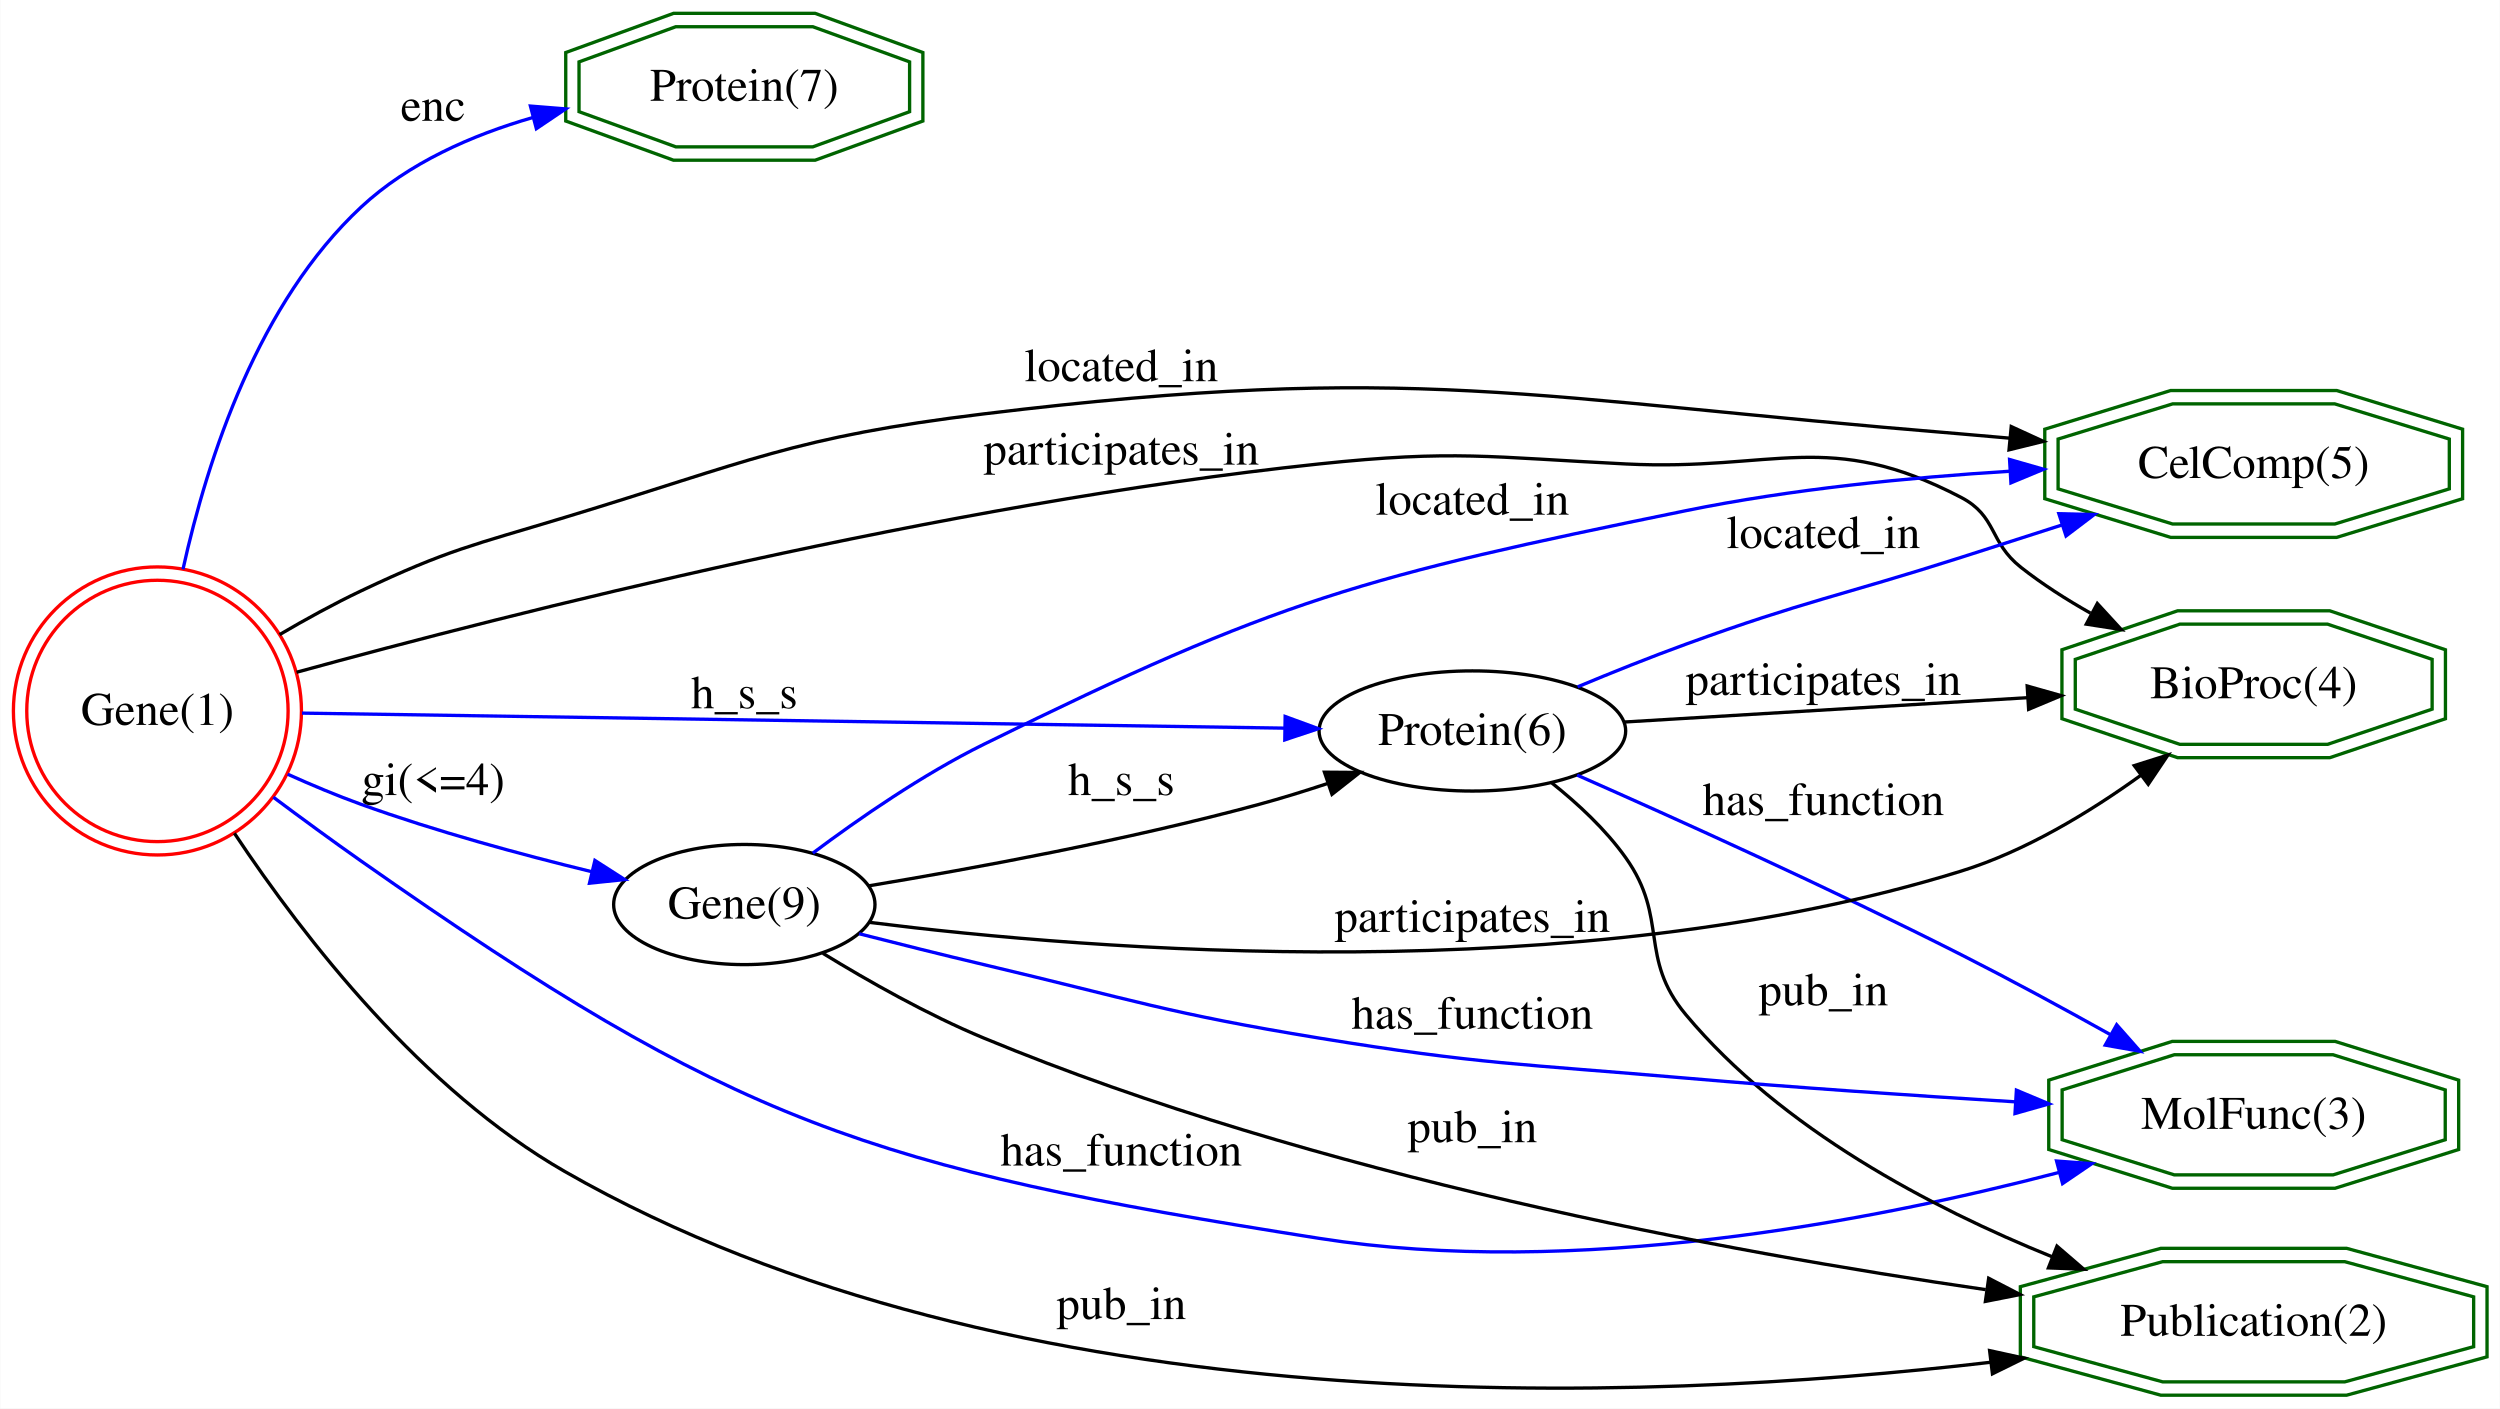
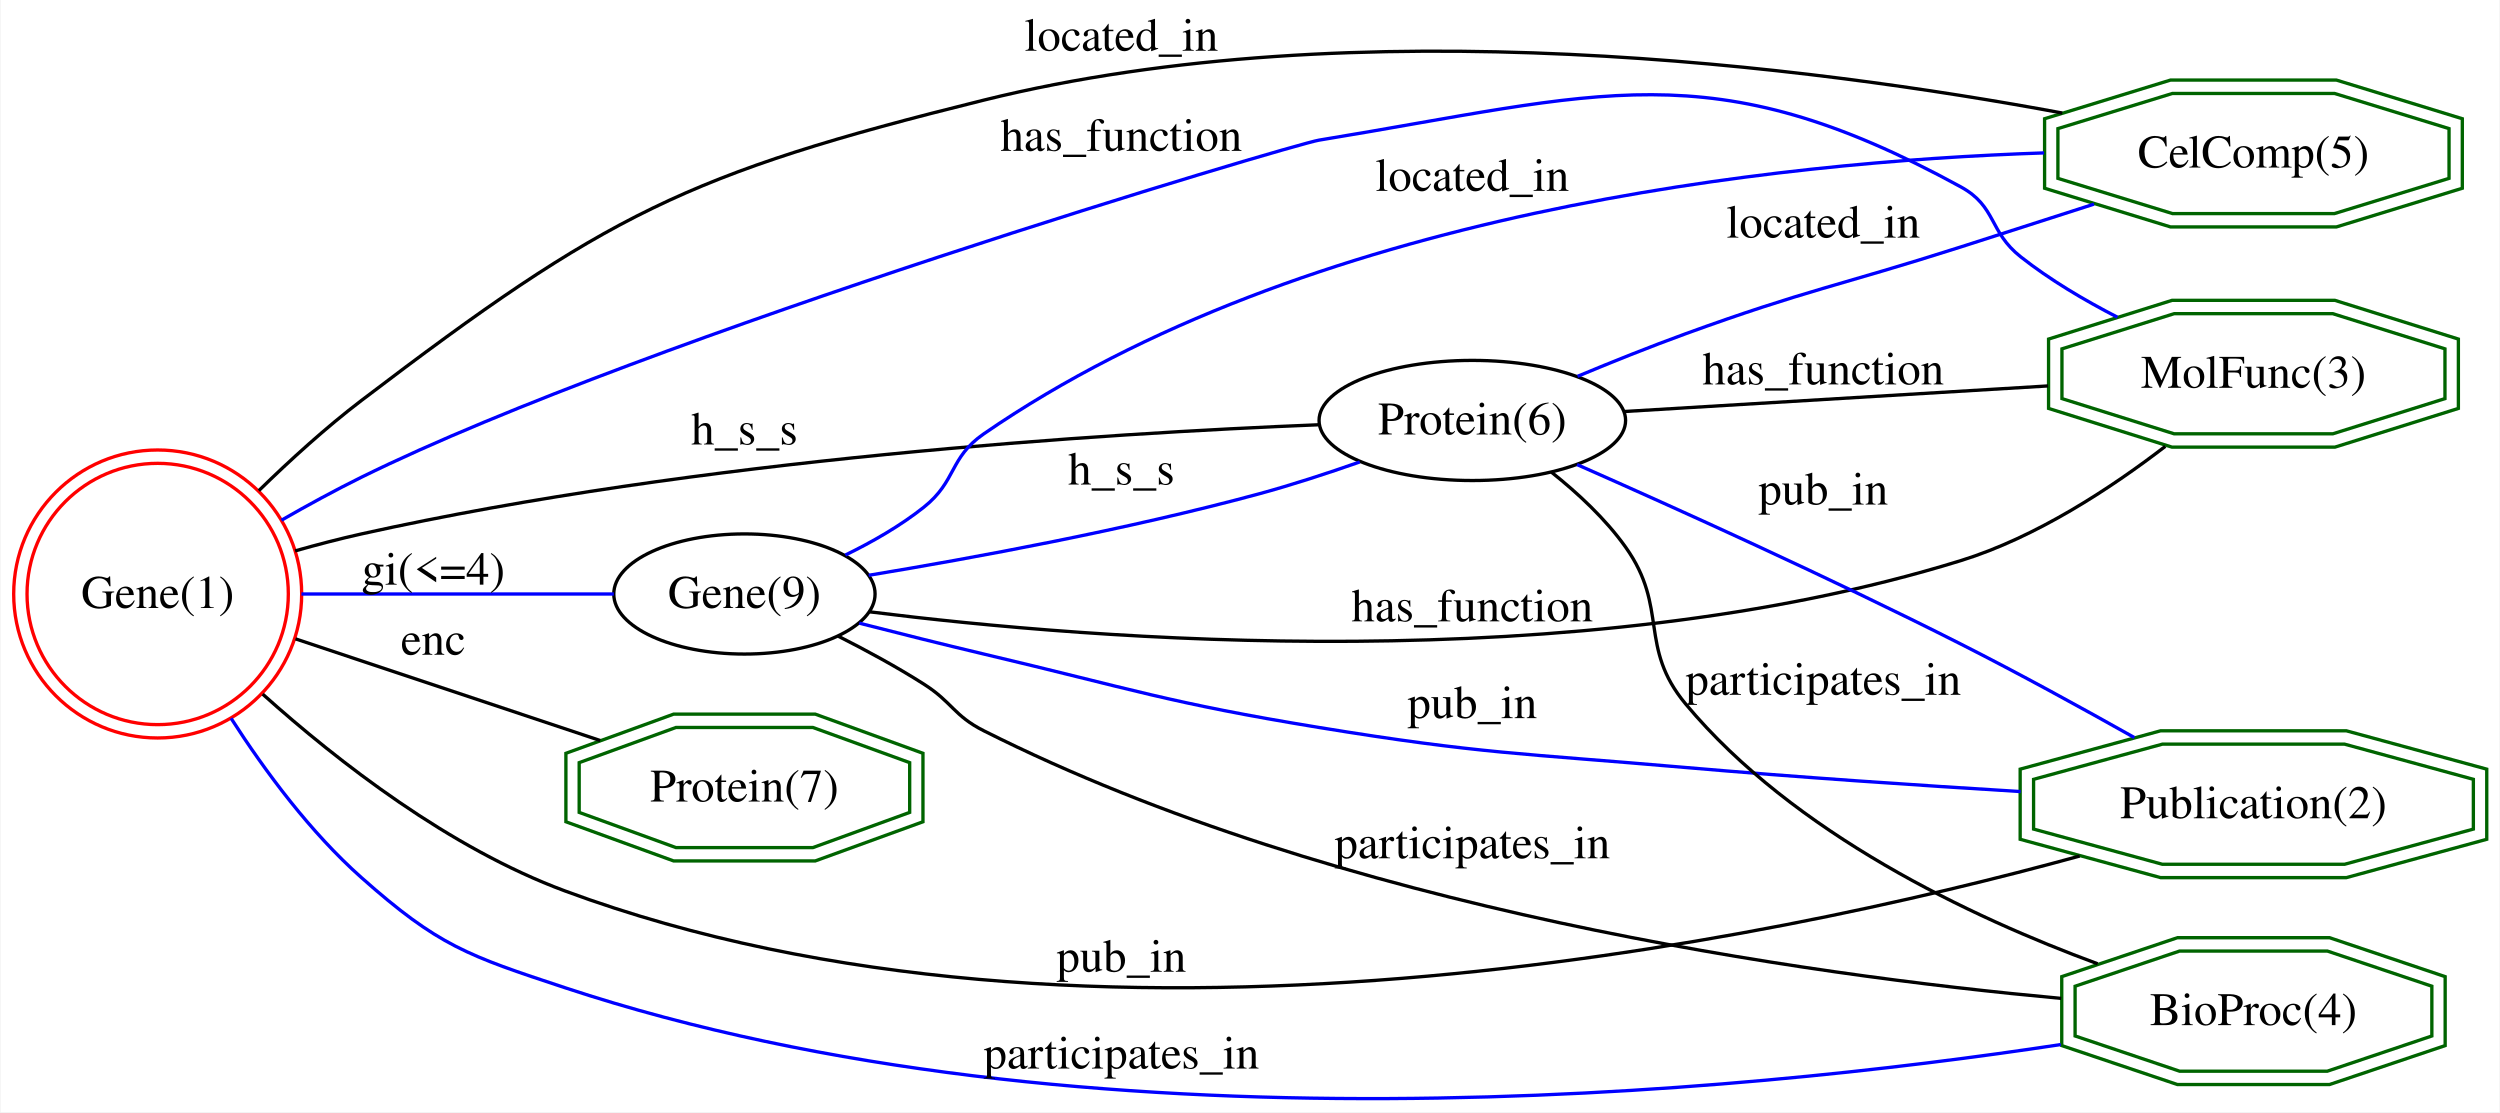
- <svg xmlns="http://www.w3.org/2000/svg" width="749pt" height="422pt" viewBox="0.00 0.00 748.83 422.00">
-   <g id="graph0" class="graph" transform="scale(1 1) rotate(0) translate(4 418)">
-     <polygon fill="white" stroke="transparent" points="-4,4 -4,-418 744.83,-418 744.83,4 -4,4" />
+ <svg xmlns="http://www.w3.org/2000/svg" width="998px" height="444px" viewBox="0.00 0.00 748.83 333.30">
+   <g id="graph0" class="graph" transform=" rotate(0) translate(4 329.3)">
+     <polygon fill="white" stroke="transparent" points="-4,4 -4,-329.3 744.83,-329.3 744.83,4 -4,4" />
    <g id="node1" class="node">
-       <polygon fill="none" stroke="darkgreen" points="268.43,-384.54 268.43,-399.46 239.42,-410 198.4,-410 169.39,-399.46 169.39,-384.54 198.4,-374 239.42,-374 268.43,-384.54" />
-       <polygon fill="none" stroke="darkgreen" points="272.41,-381.74 272.41,-402.26 240.12,-414 197.7,-414 165.41,-402.26 165.41,-381.74 197.7,-370 240.12,-370 272.41,-381.74" />
-       <text text-anchor="middle" x="218.91" y="-387.8" font-family="Times,serif" font-size="14.00">Protein(7)</text>
+       <polygon fill="none" stroke="darkgreen" points="728.51,-209.85 728.51,-224.76 694.89,-235.3 647.35,-235.3 613.73,-224.76 613.73,-209.85 647.35,-199.3 694.89,-199.3 728.51,-209.85" />
+       <polygon fill="none" stroke="darkgreen" points="732.53,-206.91 732.53,-227.69 695.51,-239.3 646.73,-239.3 609.72,-227.69 609.72,-206.91 646.73,-195.3 695.51,-195.3 732.53,-206.91" />
+       <text text-anchor="middle" x="671.12" y="-213.1" font-family="Times,serif" font-size="14.00">MolFunc(3)</text>
    </g>
    <g id="node2" class="node">
-       <polygon fill="none" stroke="darkgreen" points="724.58,-205.54 724.58,-220.46 693.26,-231 648.98,-231 617.67,-220.46 617.67,-205.54 648.98,-195 693.26,-195 724.58,-205.54" />
-       <polygon fill="none" stroke="darkgreen" points="728.57,-202.67 728.57,-223.33 693.92,-235 648.33,-235 613.67,-223.33 613.67,-202.67 648.33,-191 693.92,-191 728.57,-202.67" />
-       <text text-anchor="middle" x="671.12" y="-208.8" font-family="Times,serif" font-size="14.00">BioProc(4)</text>
+       <polygon fill="none" stroke="darkgreen" points="729.73,-275.85 729.73,-290.76 695.4,-301.3 646.85,-301.3 612.52,-290.76 612.52,-275.85 646.85,-265.3 695.4,-265.3 729.73,-275.85" />
+       <polygon fill="none" stroke="darkgreen" points="733.71,-272.89 733.71,-293.72 695.99,-305.3 646.25,-305.3 608.53,-293.72 608.53,-272.89 646.25,-261.3 695.99,-261.3 733.71,-272.89" />
+       <text text-anchor="middle" x="671.12" y="-279.1" font-family="Times,serif" font-size="14.00">CelComp(5)</text>
    </g>
    <g id="node3" class="node">
-       <polygon fill="none" stroke="darkgreen" points="729.73,-271.54 729.73,-286.46 695.4,-297 646.85,-297 612.52,-286.46 612.52,-271.54 646.85,-261 695.4,-261 729.73,-271.54" />
-       <polygon fill="none" stroke="darkgreen" points="733.71,-268.59 733.71,-289.41 695.99,-301 646.25,-301 608.53,-289.41 608.53,-268.59 646.25,-257 695.99,-257 733.71,-268.59" />
-       <text text-anchor="middle" x="671.12" y="-274.8" font-family="Times,serif" font-size="14.00">CelComp(5)</text>
+       <polygon fill="none" stroke="darkgreen" points="724.58,-18.85 724.58,-33.76 693.26,-44.3 648.98,-44.3 617.67,-33.76 617.67,-18.85 648.98,-8.3 693.26,-8.3 724.58,-18.85" />
+       <polygon fill="none" stroke="darkgreen" points="728.57,-15.97 728.57,-36.63 693.92,-48.3 648.33,-48.3 613.67,-36.63 613.67,-15.97 648.33,-4.3 693.92,-4.3 728.57,-15.97" />
+       <text text-anchor="middle" x="671.12" y="-22.1" font-family="Times,serif" font-size="14.00">BioProc(4)</text>
    </g>
    <g id="node4" class="node">
-       <polygon fill="none" stroke="darkgreen" points="737.02,-14.54 737.02,-29.46 698.42,-40 643.83,-40 605.23,-29.46 605.23,-14.54 643.83,-4 698.42,-4 737.02,-14.54" />
-       <polygon fill="none" stroke="darkgreen" points="741.03,-11.49 741.03,-32.51 698.96,-44 643.29,-44 601.21,-32.51 601.21,-11.49 643.29,0 698.96,0 741.03,-11.49" />
-       <text text-anchor="middle" x="671.12" y="-17.8" font-family="Times,serif" font-size="14.00">Publication(2)</text>
+       <polygon fill="none" stroke="darkgreen" points="737.02,-80.85 737.02,-95.76 698.42,-106.3 643.83,-106.3 605.23,-95.76 605.23,-80.85 643.83,-70.3 698.42,-70.3 737.02,-80.85" />
+       <polygon fill="none" stroke="darkgreen" points="741.03,-77.79 741.03,-98.81 698.96,-110.3 643.29,-110.3 601.21,-98.81 601.21,-77.79 643.29,-66.3 698.96,-66.3 741.03,-77.79" />
+       <text text-anchor="middle" x="671.12" y="-84.1" font-family="Times,serif" font-size="14.00">Publication(2)</text>
    </g>
    <g id="node5" class="node">
-       <polygon fill="none" stroke="darkgreen" points="728.51,-76.54 728.51,-91.46 694.89,-102 647.35,-102 613.73,-91.46 613.73,-76.54 647.35,-66 694.89,-66 728.51,-76.54" />
-       <polygon fill="none" stroke="darkgreen" points="732.53,-73.61 732.53,-94.39 695.51,-106 646.73,-106 609.72,-94.39 609.72,-73.61 646.73,-62 695.51,-62 732.53,-73.61" />
-       <text text-anchor="middle" x="671.12" y="-79.8" font-family="Times,serif" font-size="14.00">MolFunc(3)</text>
+       <polygon fill="none" stroke="darkgreen" points="268.43,-85.85 268.43,-100.76 239.42,-111.3 198.4,-111.3 169.39,-100.76 169.39,-85.85 198.4,-75.3 239.42,-75.3 268.43,-85.85" />
+       <polygon fill="none" stroke="darkgreen" points="272.41,-83.04 272.41,-103.56 240.12,-115.3 197.7,-115.3 165.41,-103.56 165.41,-83.04 197.7,-71.3 240.12,-71.3 272.41,-83.04" />
+       <text text-anchor="middle" x="218.91" y="-89.1" font-family="Times,serif" font-size="14.00">Protein(7)</text>
    </g>
    <g id="node6" class="node">
-       <ellipse fill="none" stroke="red" cx="43.08" cy="-205" rx="39.15" ry="39.15" />
-       <ellipse fill="none" stroke="red" cx="43.08" cy="-205" rx="43.15" ry="43.15" />
-       <text text-anchor="middle" x="43.08" y="-200.8" font-family="Times,serif" font-size="14.00">Gene(1)</text>
+       <ellipse fill="none" stroke="red" cx="43.08" cy="-151.3" rx="39.15" ry="39.15" />
+       <ellipse fill="none" stroke="red" cx="43.08" cy="-151.3" rx="43.15" ry="43.15" />
+       <text text-anchor="middle" x="43.08" y="-147.1" font-family="Times,serif" font-size="14.00">Gene(1)</text>
+     </g>
+     <g id="edge13" class="edge">
+       <path fill="none" stroke="blue" d="M80.17,-173.41C87.97,-177.88 96.25,-182.4 104.15,-186.3 190.41,-228.85 383.46,-286.05 391.08,-287.3 475.66,-301.15 508.21,-314.42 583.42,-273.3 594.2,-267.4 591.76,-259.9 601.42,-252.3 610.15,-245.43 620.44,-239.34 630.36,-234.24" />
+       <text text-anchor="middle" x="331.87" y="-284.1" font-family="Times,serif" font-size="14.00">has_function</text>
+     </g>
+     <g id="edge14" class="edge">
+       <path fill="none" stroke="black" d="M73.39,-182.27C82.8,-191.46 93.54,-201.22 104.15,-209.3 177.4,-265.04 201.32,-277.16 290.66,-299.3 402.66,-327.06 538.86,-309.39 613.83,-295.43" />
+       <text text-anchor="middle" x="331.87" y="-314.1" font-family="Times,serif" font-size="14.00">located_in</text>
+     </g>
+     <g id="edge15" class="edge">
+       <path fill="none" stroke="blue" d="M65.07,-114.05C75.38,-98 88.88,-79.85 104.15,-66.3 127.21,-45.84 135.89,-42.97 165.16,-33.3 320.62,18.07 517.99,-1.78 613.39,-16.28" />
+       <text text-anchor="middle" x="331.87" y="-9.1" font-family="Times,serif" font-size="14.00">participates_in</text>
+     </g>
+     <g id="edge16" class="edge">
+       <path fill="none" stroke="black" d="M74.54,-121.29C97.43,-100.77 130.66,-75.07 165.16,-62.3 322.19,-4.18 525.57,-47.11 619.04,-72.77" />
+       <text text-anchor="middle" x="331.87" y="-38.1" font-family="Times,serif" font-size="14.00">pub_in</text>
+     </g>
+     <g id="edge10" class="edge">
+       <path fill="none" stroke="black" d="M84.39,-137.85C111.78,-128.71 147.92,-116.65 175.69,-107.39" />
+       <text text-anchor="middle" x="125.66" y="-133.1" font-family="Times,serif" font-size="14.00">enc</text>
+     </g>
+     <g id="node7" class="node">
+       <ellipse fill="none" stroke="black" cx="218.91" cy="-151.3" rx="39.15" ry="18" />
+       <text text-anchor="middle" x="218.91" y="-147.1" font-family="Times,serif" font-size="14.00">Gene(9)</text>
    </g>
    <g id="edge11" class="edge">
-       <path fill="none" stroke="blue" d="M50.73,-247.42C58.18,-281.22 73.48,-327.46 104.15,-356 118.3,-369.16 137.23,-377.5 155.58,-382.8" />
-       <polygon fill="blue" stroke="blue" points="154.83,-386.22 165.39,-385.37 156.61,-379.45 154.83,-386.22" />
-       <text text-anchor="middle" x="125.66" y="-381.8" font-family="Times,serif" font-size="14.00">enc</text>
+       <path fill="none" stroke="blue" d="M86.16,-151.3C114.69,-151.3 152.11,-151.3 179.78,-151.3" />
+       <text text-anchor="middle" x="125.66" y="-154.1" font-family="Times,serif" font-size="14.00">gi(&lt;=4)</text>
    </g>
-     <g id="edge10" class="edge">
-       <path fill="none" stroke="black" d="M84.76,-216.59C149.12,-234.27 278.67,-267.15 391.08,-279 431.71,-283.28 442.2,-281.03 483,-279 527.8,-276.78 543.65,-289.74 583.42,-269 594.32,-263.32 591.76,-255.6 601.42,-248 607.78,-242.99 614.97,-238.4 622.24,-234.3" />
-       <polygon fill="black" stroke="black" points="624.27,-237.19 631.44,-229.39 620.97,-231.01 624.27,-237.19" />
-       <text text-anchor="middle" x="331.87" y="-278.8" font-family="Times,serif" font-size="14.00">participates_in</text>
+     <g id="node8" class="node">
+       <ellipse fill="none" stroke="black" cx="437.04" cy="-203.3" rx="45.93" ry="18" />
+       <text text-anchor="middle" x="437.04" y="-199.1" font-family="Times,serif" font-size="14.00">Protein(6)</text>
+     </g>
+     <g id="edge12" class="edge">
+       <path fill="none" stroke="black" d="M84.26,-164.21C90.87,-166.08 97.67,-167.86 104.15,-169.3 205.08,-191.74 326.62,-199.42 390.95,-202.01" />
+       <text text-anchor="middle" x="218.91" y="-196.1" font-family="Times,serif" font-size="14.00">h_s_s</text>
+     </g>
+     <g id="edge2" class="edge">
+       <path fill="none" stroke="black" d="M256.3,-145.97C322.96,-137.58 468.39,-125.66 583.42,-161.3 606.01,-168.3 628.36,-182.97 644.7,-195.54" />
+       <text text-anchor="middle" x="437.04" y="-143.1" font-family="Times,serif" font-size="14.00">has_function</text>
+     </g>
+     <g id="edge3" class="edge">
+       <path fill="none" stroke="blue" d="M249.16,-162.97C257.2,-166.89 265.63,-171.71 272.66,-177.3 282.55,-185.16 280.26,-192.13 290.66,-199.3 387.49,-265.99 528.31,-280.81 608.37,-283.48" />
+       <text text-anchor="middle" x="437.04" y="-272.1" font-family="Times,serif" font-size="14.00">located_in</text>
+     </g>
+     <g id="edge4" class="edge">
+       <path fill="none" stroke="black" d="M247.02,-138.65C255.42,-134.41 264.59,-129.44 272.66,-124.3 281.21,-118.86 281.61,-114.86 290.66,-110.3 396.88,-56.82 536.7,-37.16 613.51,-30.11" />
+       <text text-anchor="middle" x="437.04" y="-72.1" font-family="Times,serif" font-size="14.00">participates_in</text>
+     </g>
+     <g id="edge5" class="edge">
+       <path fill="none" stroke="blue" d="M253.32,-142.56C265.1,-139.54 278.45,-136.19 290.66,-133.3 335.12,-122.78 345.99,-118.68 391.08,-111.3 439.58,-103.36 452.04,-103.56 501,-99.3 533.98,-96.43 570.63,-93.96 601.36,-92.09" />
+       <text text-anchor="middle" x="437.04" y="-114.1" font-family="Times,serif" font-size="14.00">pub_in</text>
+     </g>
+     <g id="edge1" class="edge">
+       <path fill="none" stroke="blue" d="M256.14,-156.9C287.39,-162.08 333.59,-170.59 373.08,-181.3 383.02,-184 393.66,-187.48 403.31,-190.87" />
+       <text text-anchor="middle" x="331.87" y="-184.1" font-family="Times,serif" font-size="14.00">h_s_s</text>
+     </g>
+     <g id="edge6" class="edge">
+       <path fill="none" stroke="black" d="M482.51,-205.98C518.58,-208.16 569.77,-211.25 609.57,-213.65" />
+       <text text-anchor="middle" x="542.21" y="-214.1" font-family="Times,serif" font-size="14.00">has_function</text>
+     </g>
+     <g id="edge7" class="edge">
+       <path fill="none" stroke="blue" d="M468.58,-216.53C478.81,-220.8 490.33,-225.42 501,-229.3 537.1,-242.42 546.83,-243.62 583.42,-255.3 596.38,-259.44 610.41,-263.95 623.34,-268.13" />
+       <text text-anchor="middle" x="542.21" y="-258.1" font-family="Times,serif" font-size="14.00">located_in</text>
    </g>
    <g id="edge8" class="edge">
-       <path fill="none" stroke="black" d="M79.67,-227.87C87.58,-232.51 96.02,-237.14 104.15,-241 130.19,-253.35 137.57,-254.64 165.16,-263 220.15,-279.66 233.63,-287.06 290.66,-294 419.85,-309.72 453.71,-298.6 583.42,-288 588.16,-287.61 593.05,-287.18 597.98,-286.73" />
-       <polygon fill="black" stroke="black" points="598.48,-290.2 608.11,-285.77 597.82,-283.23 598.48,-290.2" />
-       <text text-anchor="middle" x="331.87" y="-303.8" font-family="Times,serif" font-size="14.00">located_in</text>
-     </g>
-     <g id="edge6" class="edge">
-       <path fill="none" stroke="black" d="M66.14,-168.36C87.4,-136.39 122.57,-91.4 165.16,-67 299.48,9.97 487.61,2.41 592.19,-9.85" />
-       <polygon fill="black" stroke="black" points="592,-13.36 602.35,-11.09 592.85,-6.41 592,-13.36" />
-       <text text-anchor="middle" x="331.87" y="-22.8" font-family="Times,serif" font-size="14.00">pub_in</text>
-     </g>
-     <g id="edge7" class="edge">
-       <path fill="none" stroke="blue" d="M77.8,-179.16C86.32,-172.79 95.51,-166.06 104.15,-160 216.36,-81.3 255.69,-68.33 391.08,-47 467.58,-34.95 556.31,-52 612.8,-66.74" />
-       <polygon fill="blue" stroke="blue" points="612.06,-70.16 622.62,-69.36 613.86,-63.4 612.06,-70.16" />
-       <text text-anchor="middle" x="331.87" y="-68.8" font-family="Times,serif" font-size="14.00">has_function</text>
-     </g>
-     <g id="node7" class="node">
-       <ellipse fill="none" stroke="black" cx="437.04" cy="-199" rx="45.93" ry="18" />
-       <text text-anchor="middle" x="437.04" y="-194.8" font-family="Times,serif" font-size="14.00">Protein(6)</text>
-     </g>
-     <g id="edge5" class="edge">
-       <path fill="none" stroke="blue" d="M86.4,-204.35C157.63,-203.26 301.44,-201.06 380.63,-199.85" />
-       <polygon fill="blue" stroke="blue" points="380.95,-203.34 390.89,-199.69 380.84,-196.34 380.95,-203.34" />
-       <text text-anchor="middle" x="218.91" y="-205.8" font-family="Times,serif" font-size="14.00">h_s_s</text>
-     </g>
-     <g id="node8" class="node">
-       <ellipse fill="none" stroke="black" cx="218.91" cy="-147" rx="39.15" ry="18" />
-       <text text-anchor="middle" x="218.91" y="-142.8" font-family="Times,serif" font-size="14.00">Gene(9)</text>
+       <path fill="none" stroke="black" d="M460.73,-187.82C468.6,-181.56 476.97,-173.8 483,-165.3 495.95,-147.06 486.67,-135.48 501,-118.3 533.34,-79.55 586.37,-54.5 624.43,-40.48" />
+       <text text-anchor="middle" x="542.21" y="-121.1" font-family="Times,serif" font-size="14.00">participates_in</text>
    </g>
    <g id="edge9" class="edge">
-       <path fill="none" stroke="blue" d="M82.11,-186.04C89.33,-182.79 96.9,-179.62 104.15,-177 126.44,-168.94 151.89,-162.03 173.06,-156.87" />
-       <polygon fill="blue" stroke="blue" points="174.15,-160.21 183.07,-154.49 172.53,-153.4 174.15,-160.21" />
-       <text text-anchor="middle" x="125.66" y="-179.8" font-family="Times,serif" font-size="14.00">gi(&lt;=4)</text>
-     </g>
-     <g id="edge1" class="edge">
-       <path fill="none" stroke="black" d="M482.51,-201.68C516.71,-203.75 564.5,-206.63 603.29,-208.97" />
-       <polygon fill="black" stroke="black" points="603.26,-212.47 613.46,-209.58 603.69,-205.49 603.26,-212.47" />
-       <text text-anchor="middle" x="542.21" y="-209.8" font-family="Times,serif" font-size="14.00">participates_in</text>
-     </g>
-     <g id="edge2" class="edge">
-       <path fill="none" stroke="blue" d="M468.58,-212.23C478.81,-216.5 490.33,-221.12 501,-225 537.1,-238.12 546.83,-239.32 583.42,-251 593.24,-254.13 603.68,-257.49 613.79,-260.75" />
-       <polygon fill="blue" stroke="blue" points="612.75,-264.09 623.34,-263.83 614.9,-257.43 612.75,-264.09" />
-       <text text-anchor="middle" x="542.21" y="-253.8" font-family="Times,serif" font-size="14.00">located_in</text>
-     </g>
-     <g id="edge3" class="edge">
-       <path fill="none" stroke="black" d="M460.73,-183.52C468.6,-177.26 476.97,-169.5 483,-161 495.95,-142.76 486.67,-131.18 501,-114 529.6,-79.72 574.4,-56.17 610.7,-41.48" />
-       <polygon fill="black" stroke="black" points="612.18,-44.66 620.21,-37.75 609.62,-38.14 612.18,-44.66" />
-       <text text-anchor="middle" x="542.21" y="-116.8" font-family="Times,serif" font-size="14.00">pub_in</text>
-     </g>
-     <g id="edge4" class="edge">
-       <path fill="none" stroke="blue" d="M468.42,-185.78C498.05,-172.71 544.24,-151.84 583.42,-132 598.15,-124.54 614.02,-115.93 628.11,-108.07" />
-       <polygon fill="blue" stroke="blue" points="630.07,-110.99 637.08,-103.04 626.65,-104.88 630.07,-110.99" />
-       <text text-anchor="middle" x="542.21" y="-173.8" font-family="Times,serif" font-size="14.00">has_function</text>
-     </g>
-     <g id="edge16" class="edge">
-       <path fill="none" stroke="black" d="M256.3,-141.67C322.96,-133.28 468.39,-121.36 583.42,-157 602.77,-163 621.94,-174.62 637.32,-185.73" />
-       <polygon fill="black" stroke="black" points="635.34,-188.62 645.44,-191.81 639.53,-183.02 635.34,-188.62" />
-       <text text-anchor="middle" x="437.04" y="-138.8" font-family="Times,serif" font-size="14.00">participates_in</text>
-     </g>
-     <g id="edge15" class="edge">
-       <path fill="none" stroke="blue" d="M239.44,-162.41C253.17,-172.69 272.3,-185.93 290.66,-195 379,-238.62 404.48,-245.24 501,-265 532.51,-271.45 567.9,-274.94 598.13,-276.83" />
-       <polygon fill="blue" stroke="blue" points="597.98,-280.33 608.17,-277.41 598.39,-273.34 597.98,-280.33" />
-       <text text-anchor="middle" x="437.04" y="-263.8" font-family="Times,serif" font-size="14.00">located_in</text>
-     </g>
-     <g id="edge12" class="edge">
-       <path fill="none" stroke="black" d="M242.46,-132.38C256.01,-124.08 273.85,-113.97 290.66,-107 389.88,-65.84 512.34,-43.01 590.83,-31.62" />
-       <polygon fill="black" stroke="black" points="591.72,-35.03 601.13,-30.16 590.74,-28.1 591.72,-35.03" />
-       <text text-anchor="middle" x="437.04" y="-75.8" font-family="Times,serif" font-size="14.00">pub_in</text>
-     </g>
-     <g id="edge13" class="edge">
-       <path fill="none" stroke="blue" d="M253.32,-138.25C265.1,-135.24 278.45,-131.89 290.66,-129 335.12,-118.48 345.99,-114.38 391.08,-107 439.58,-99.06 452.04,-99.26 501,-95 533.4,-92.18 569.34,-89.74 599.72,-87.89" />
-       <polygon fill="blue" stroke="blue" points="600.03,-91.38 609.8,-87.28 599.61,-84.39 600.03,-91.38" />
-       <text text-anchor="middle" x="437.04" y="-109.8" font-family="Times,serif" font-size="14.00">has_function</text>
-     </g>
-     <g id="edge14" class="edge">
-       <path fill="none" stroke="black" d="M256.14,-152.6C287.39,-157.78 333.59,-166.29 373.08,-177 379.76,-178.81 386.75,-180.98 393.55,-183.23" />
-       <polygon fill="black" stroke="black" points="392.72,-186.65 403.31,-186.57 394.98,-180.02 392.72,-186.65" />
-       <text text-anchor="middle" x="331.87" y="-179.8" font-family="Times,serif" font-size="14.00">h_s_s</text>
+       <path fill="none" stroke="blue" d="M468.42,-190.08C498.05,-177.01 544.24,-156.14 583.42,-136.3 600.76,-127.52 619.69,-117.14 635.42,-108.28" />
+       <text text-anchor="middle" x="542.21" y="-178.1" font-family="Times,serif" font-size="14.00">pub_in</text>
    </g>
  </g>
</svg>
